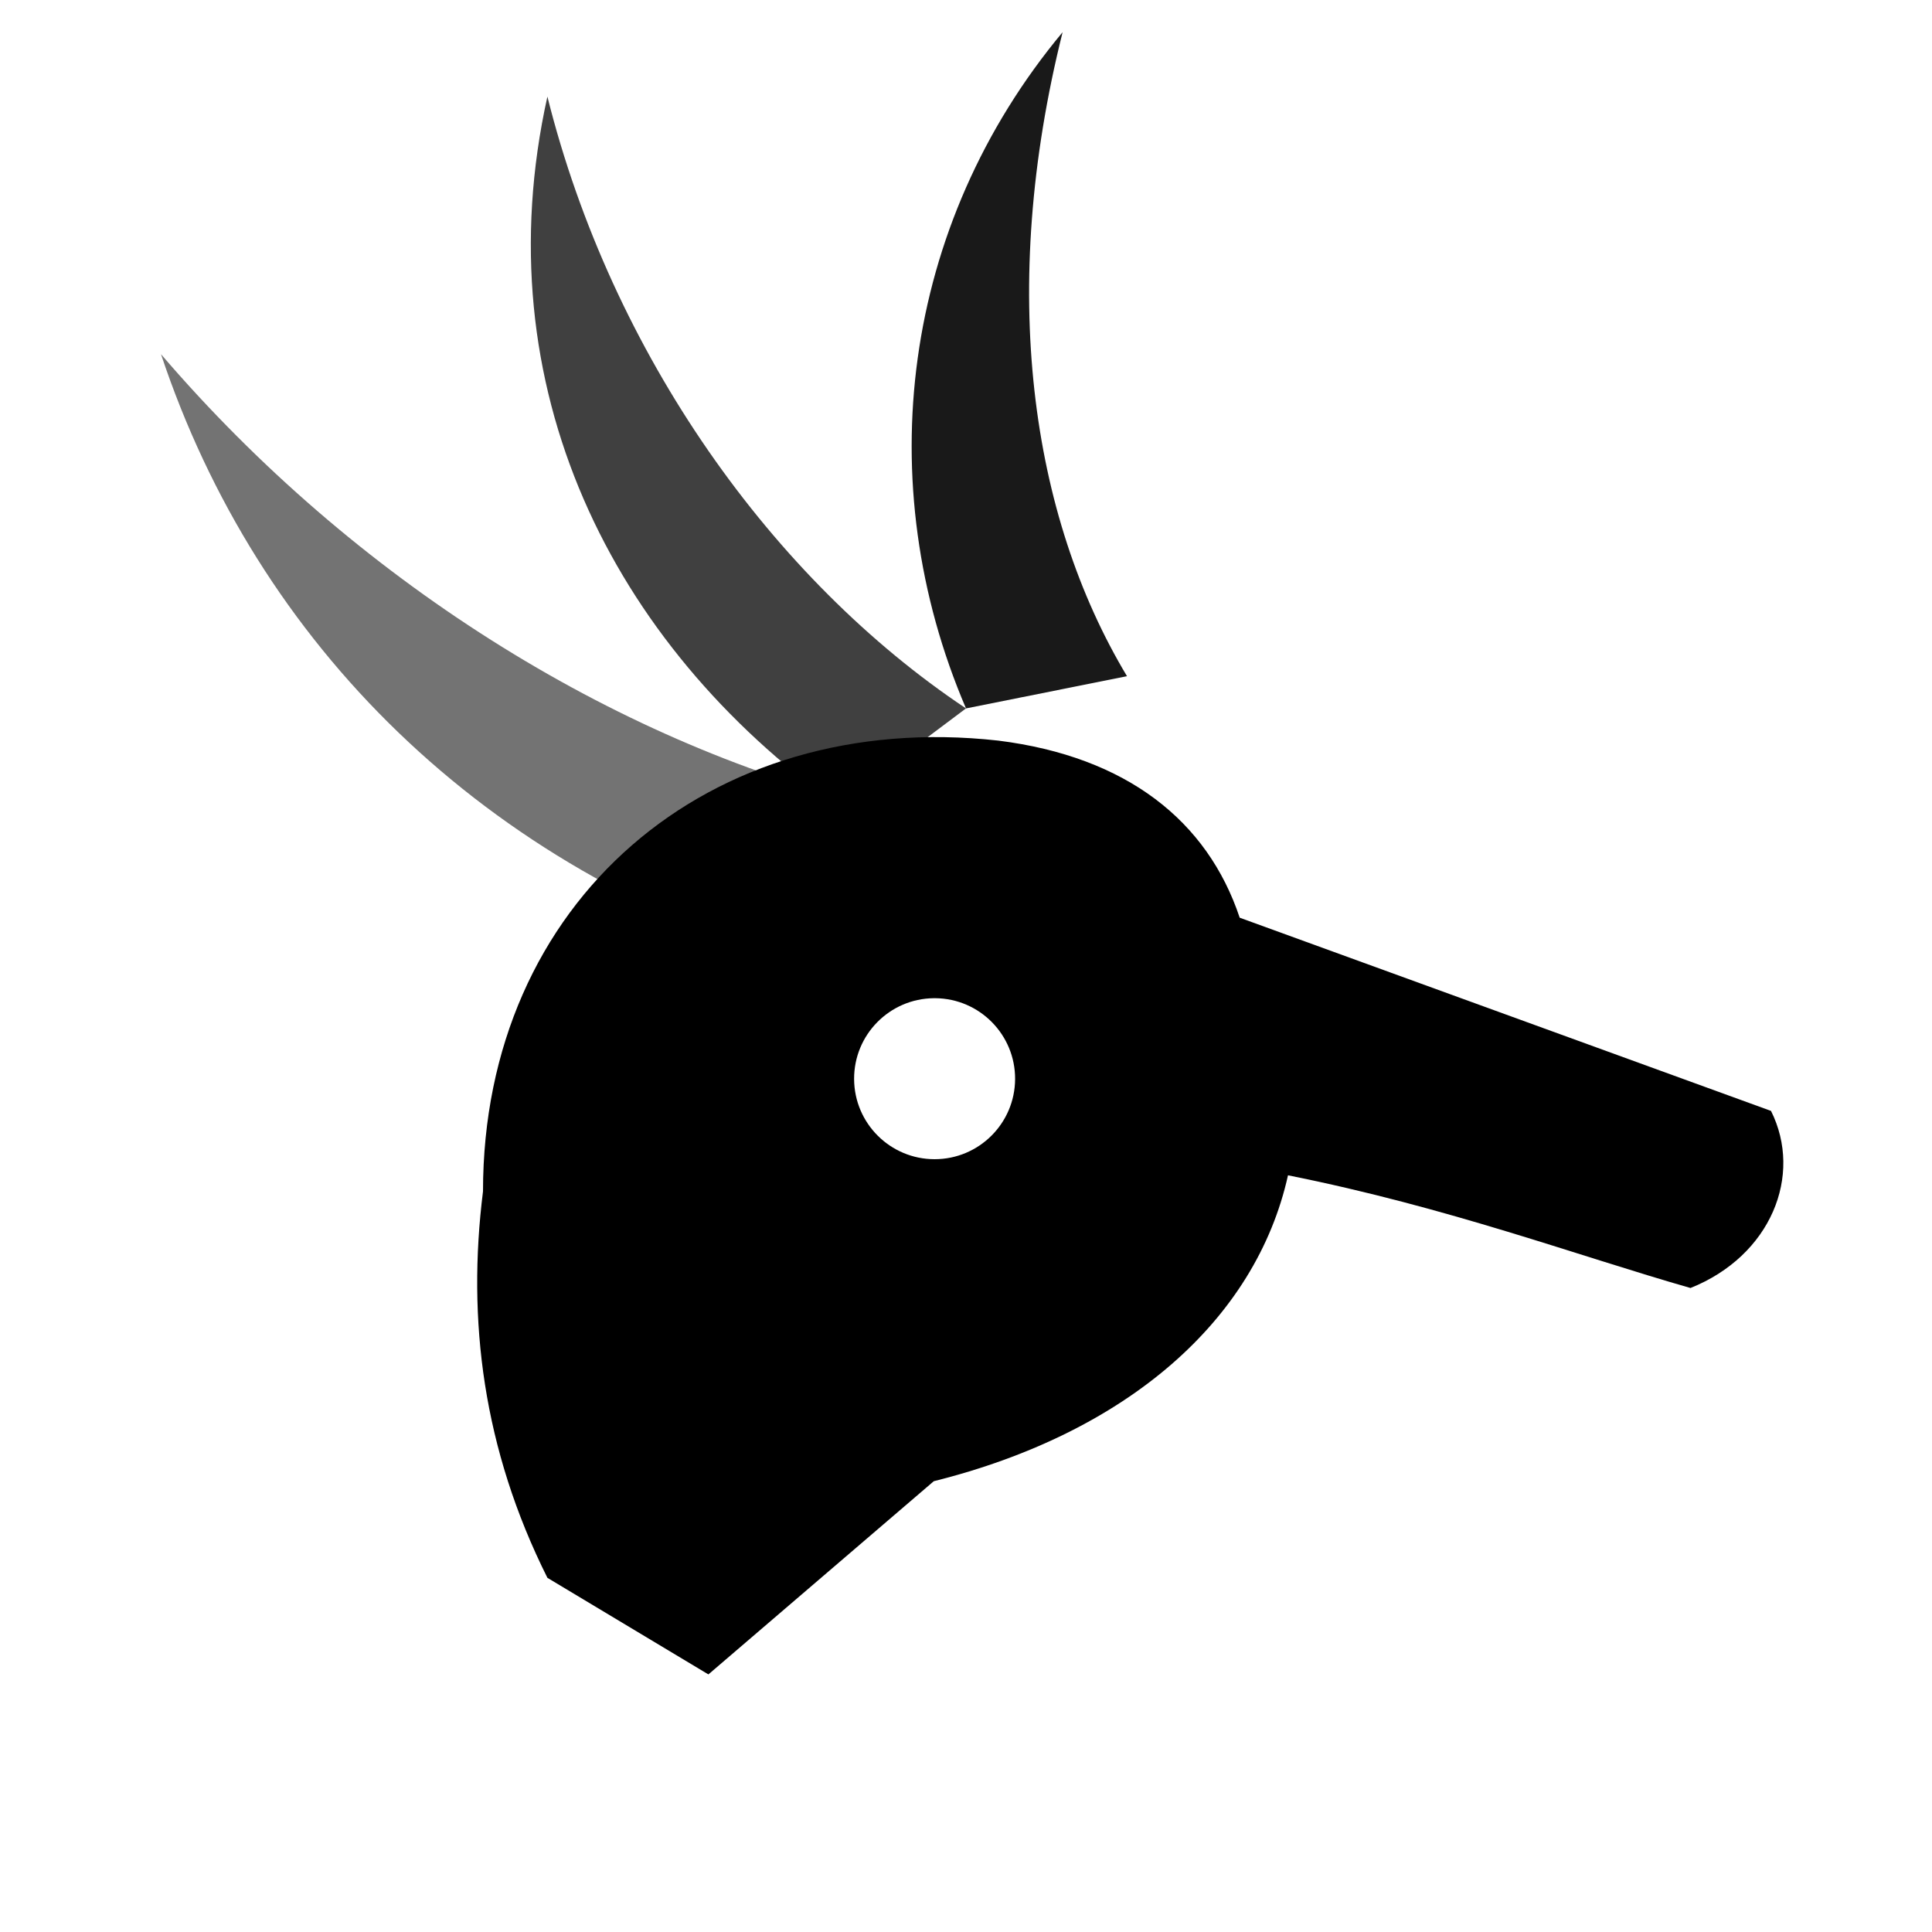
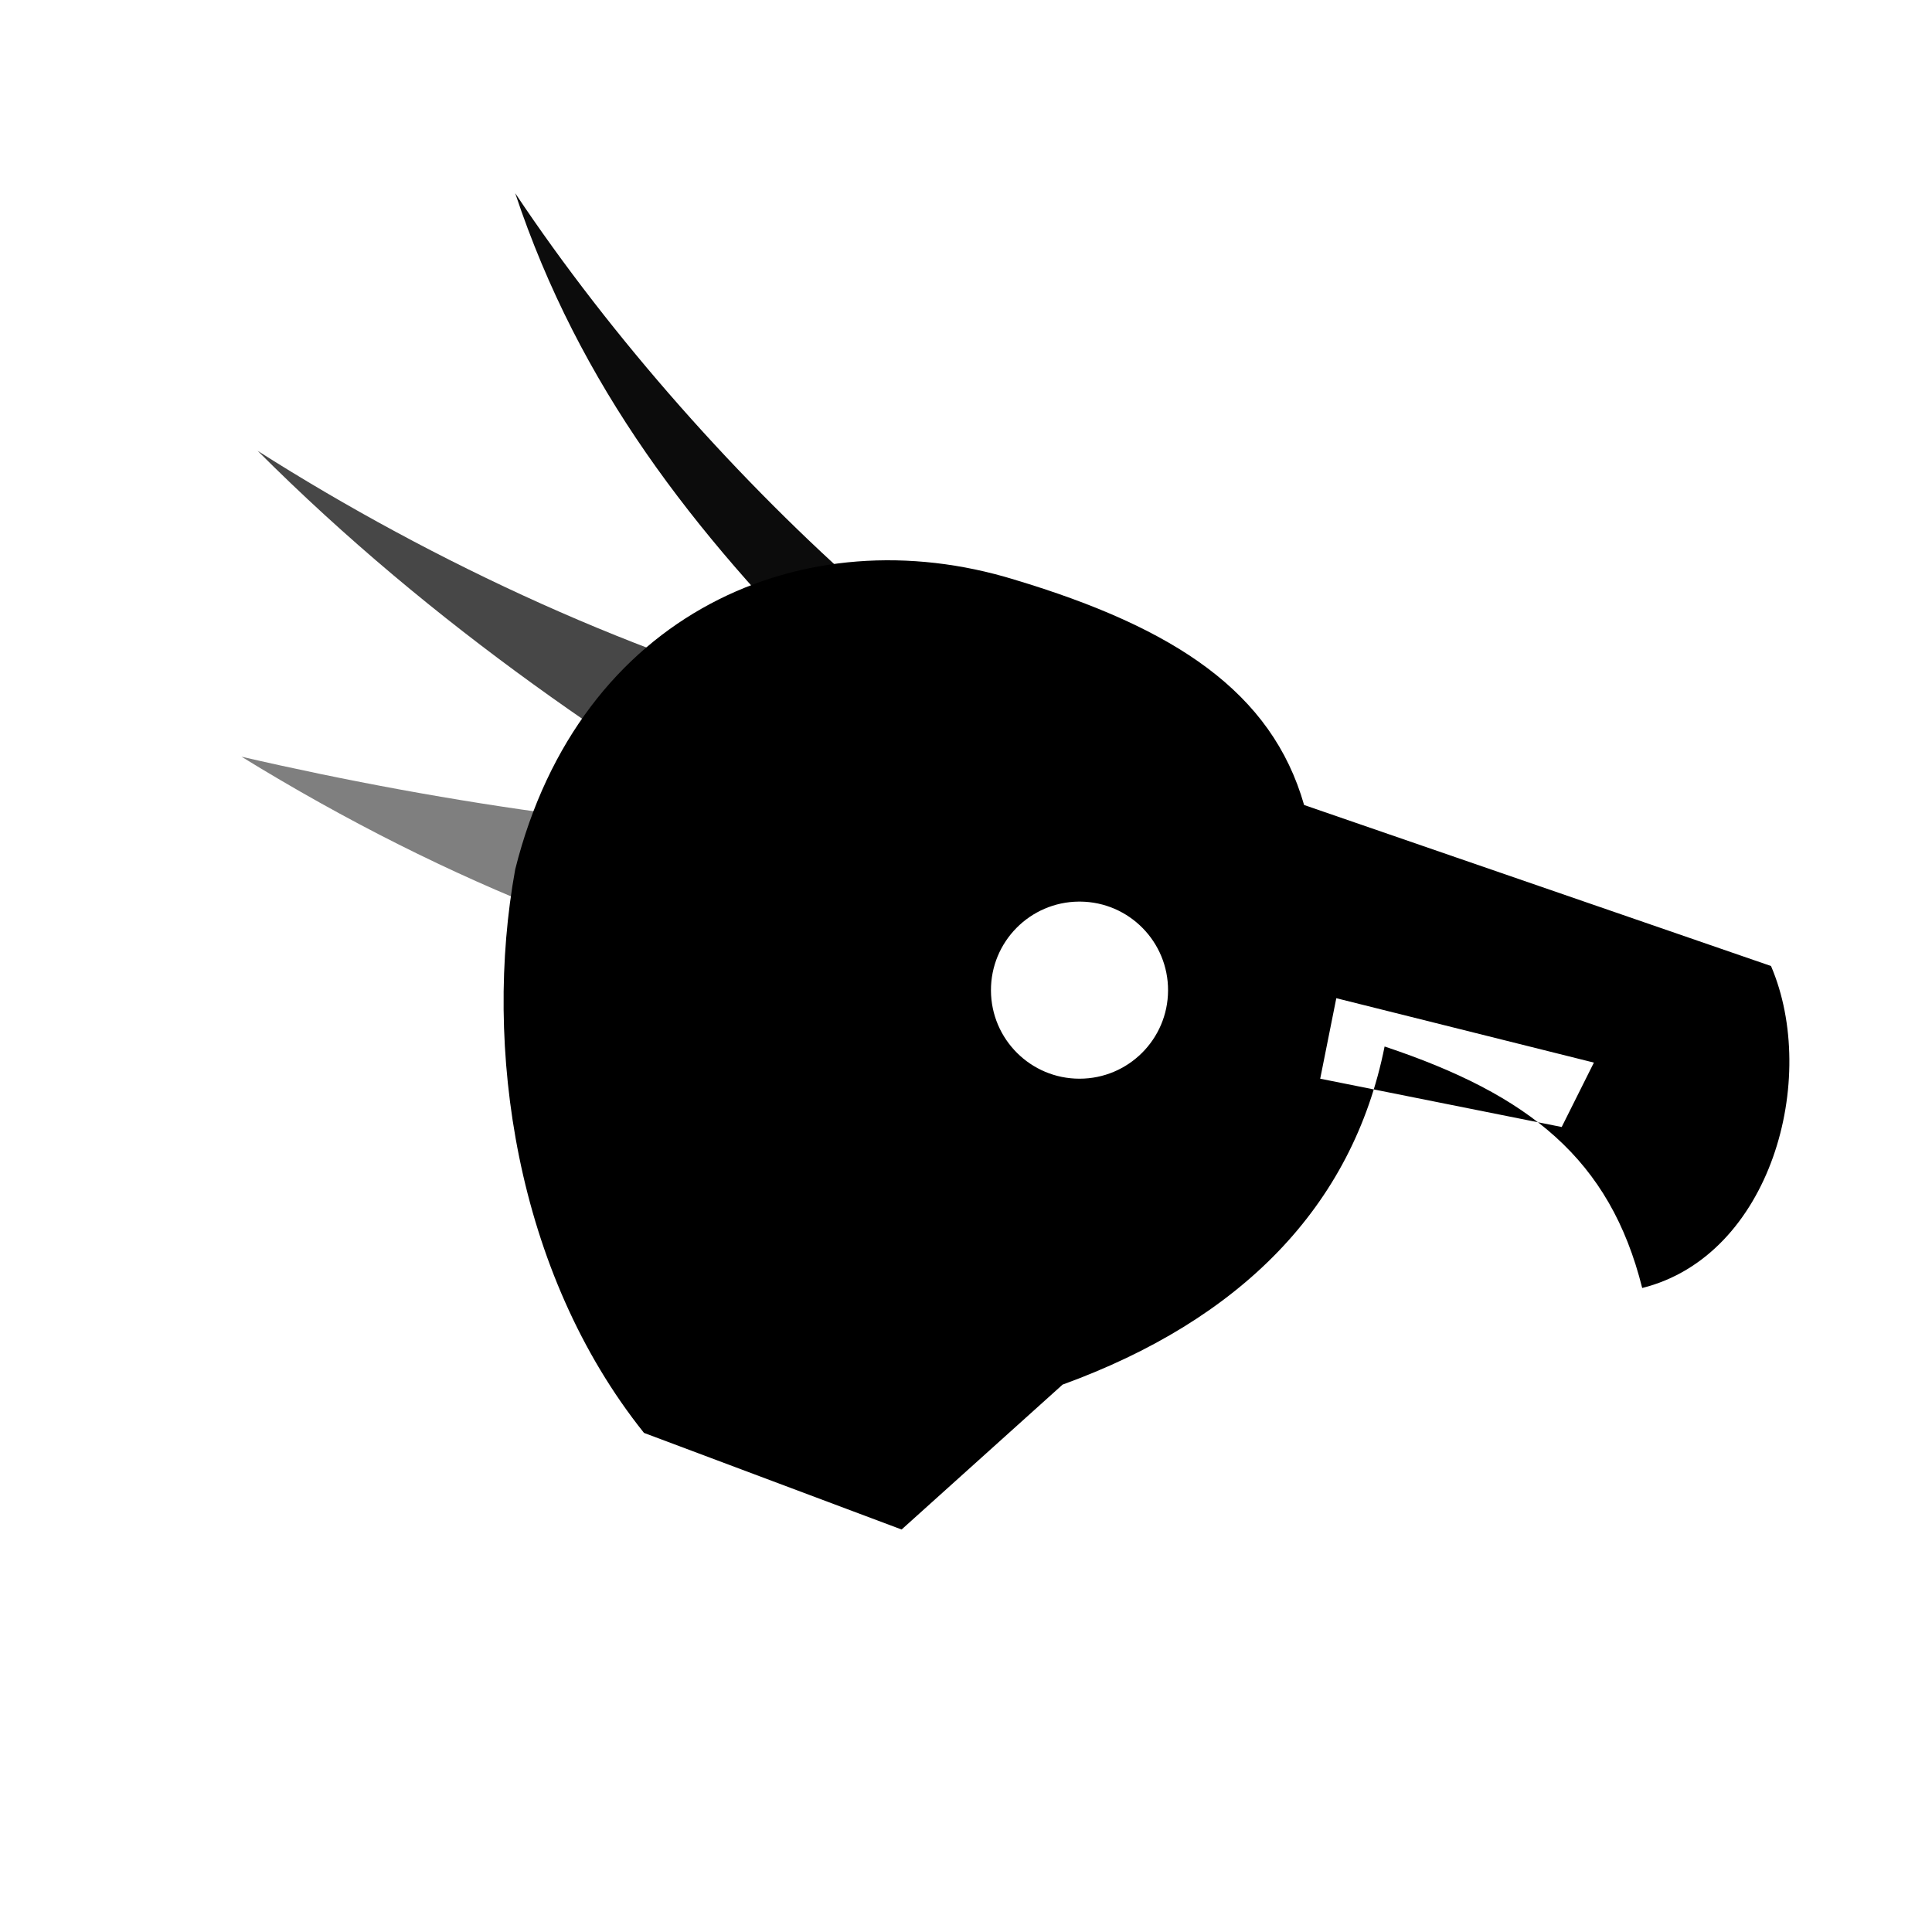
<svg xmlns="http://www.w3.org/2000/svg" viewBox="0 0 120 120" role="img" aria-label="Aeromexico Virtual">
  <g fill="currentColor">
-     <path d="M54 50C38 46 22 36 10 22c6 18 20 32 40 38z" opacity=".55" />
-     <path d="M60 44C48 36 38 22 34 6c-4 18 4 34 18 44z" opacity=".75" />
-     <path d="M70 42C64 32 62 18 66 2c-10 12-12 28-6 42z" opacity=".9" />
+     <path d="M54 52C42 52 28 50 15 47C28 55 41 60 53 62Z" opacity=".5" />
+     <path d="M52 44C40 41 27 35 16 28C27 39 39 47 51 54Z" opacity=".72" />
+     <path d="M54 37C46 30 38 21 32 12C36 24 43 33 52 42Z" opacity=".95" />
  </g>
-   <path fill="currentColor" fill-rule="evenodd" d="M30 74c0-18 14-30 32-28 8 1 13 5 15 11l33 12c2 4 0 9-5 11-7-2-15-5-25-7-2 9-10 16-22 19l-14 12-10-6c-4-8-5-16-4-24zM58 62a5 5 0 1 0 .1 0z" />
+   <path fill="currentColor" fill-rule="evenodd" d="M32 54C36 38 50 32 63 36C73 39 79 43 81 50L110 60C113 67 110 78 102 80C100 72 95 68 86 65C84 75 77 82 66 86L56 95L40 89C32 79 30 65 32 54ZM67 56a5.5 5.5 0 1 0 .1 0zM83 62L99 66L97 70L82 67Z" />
</svg>
